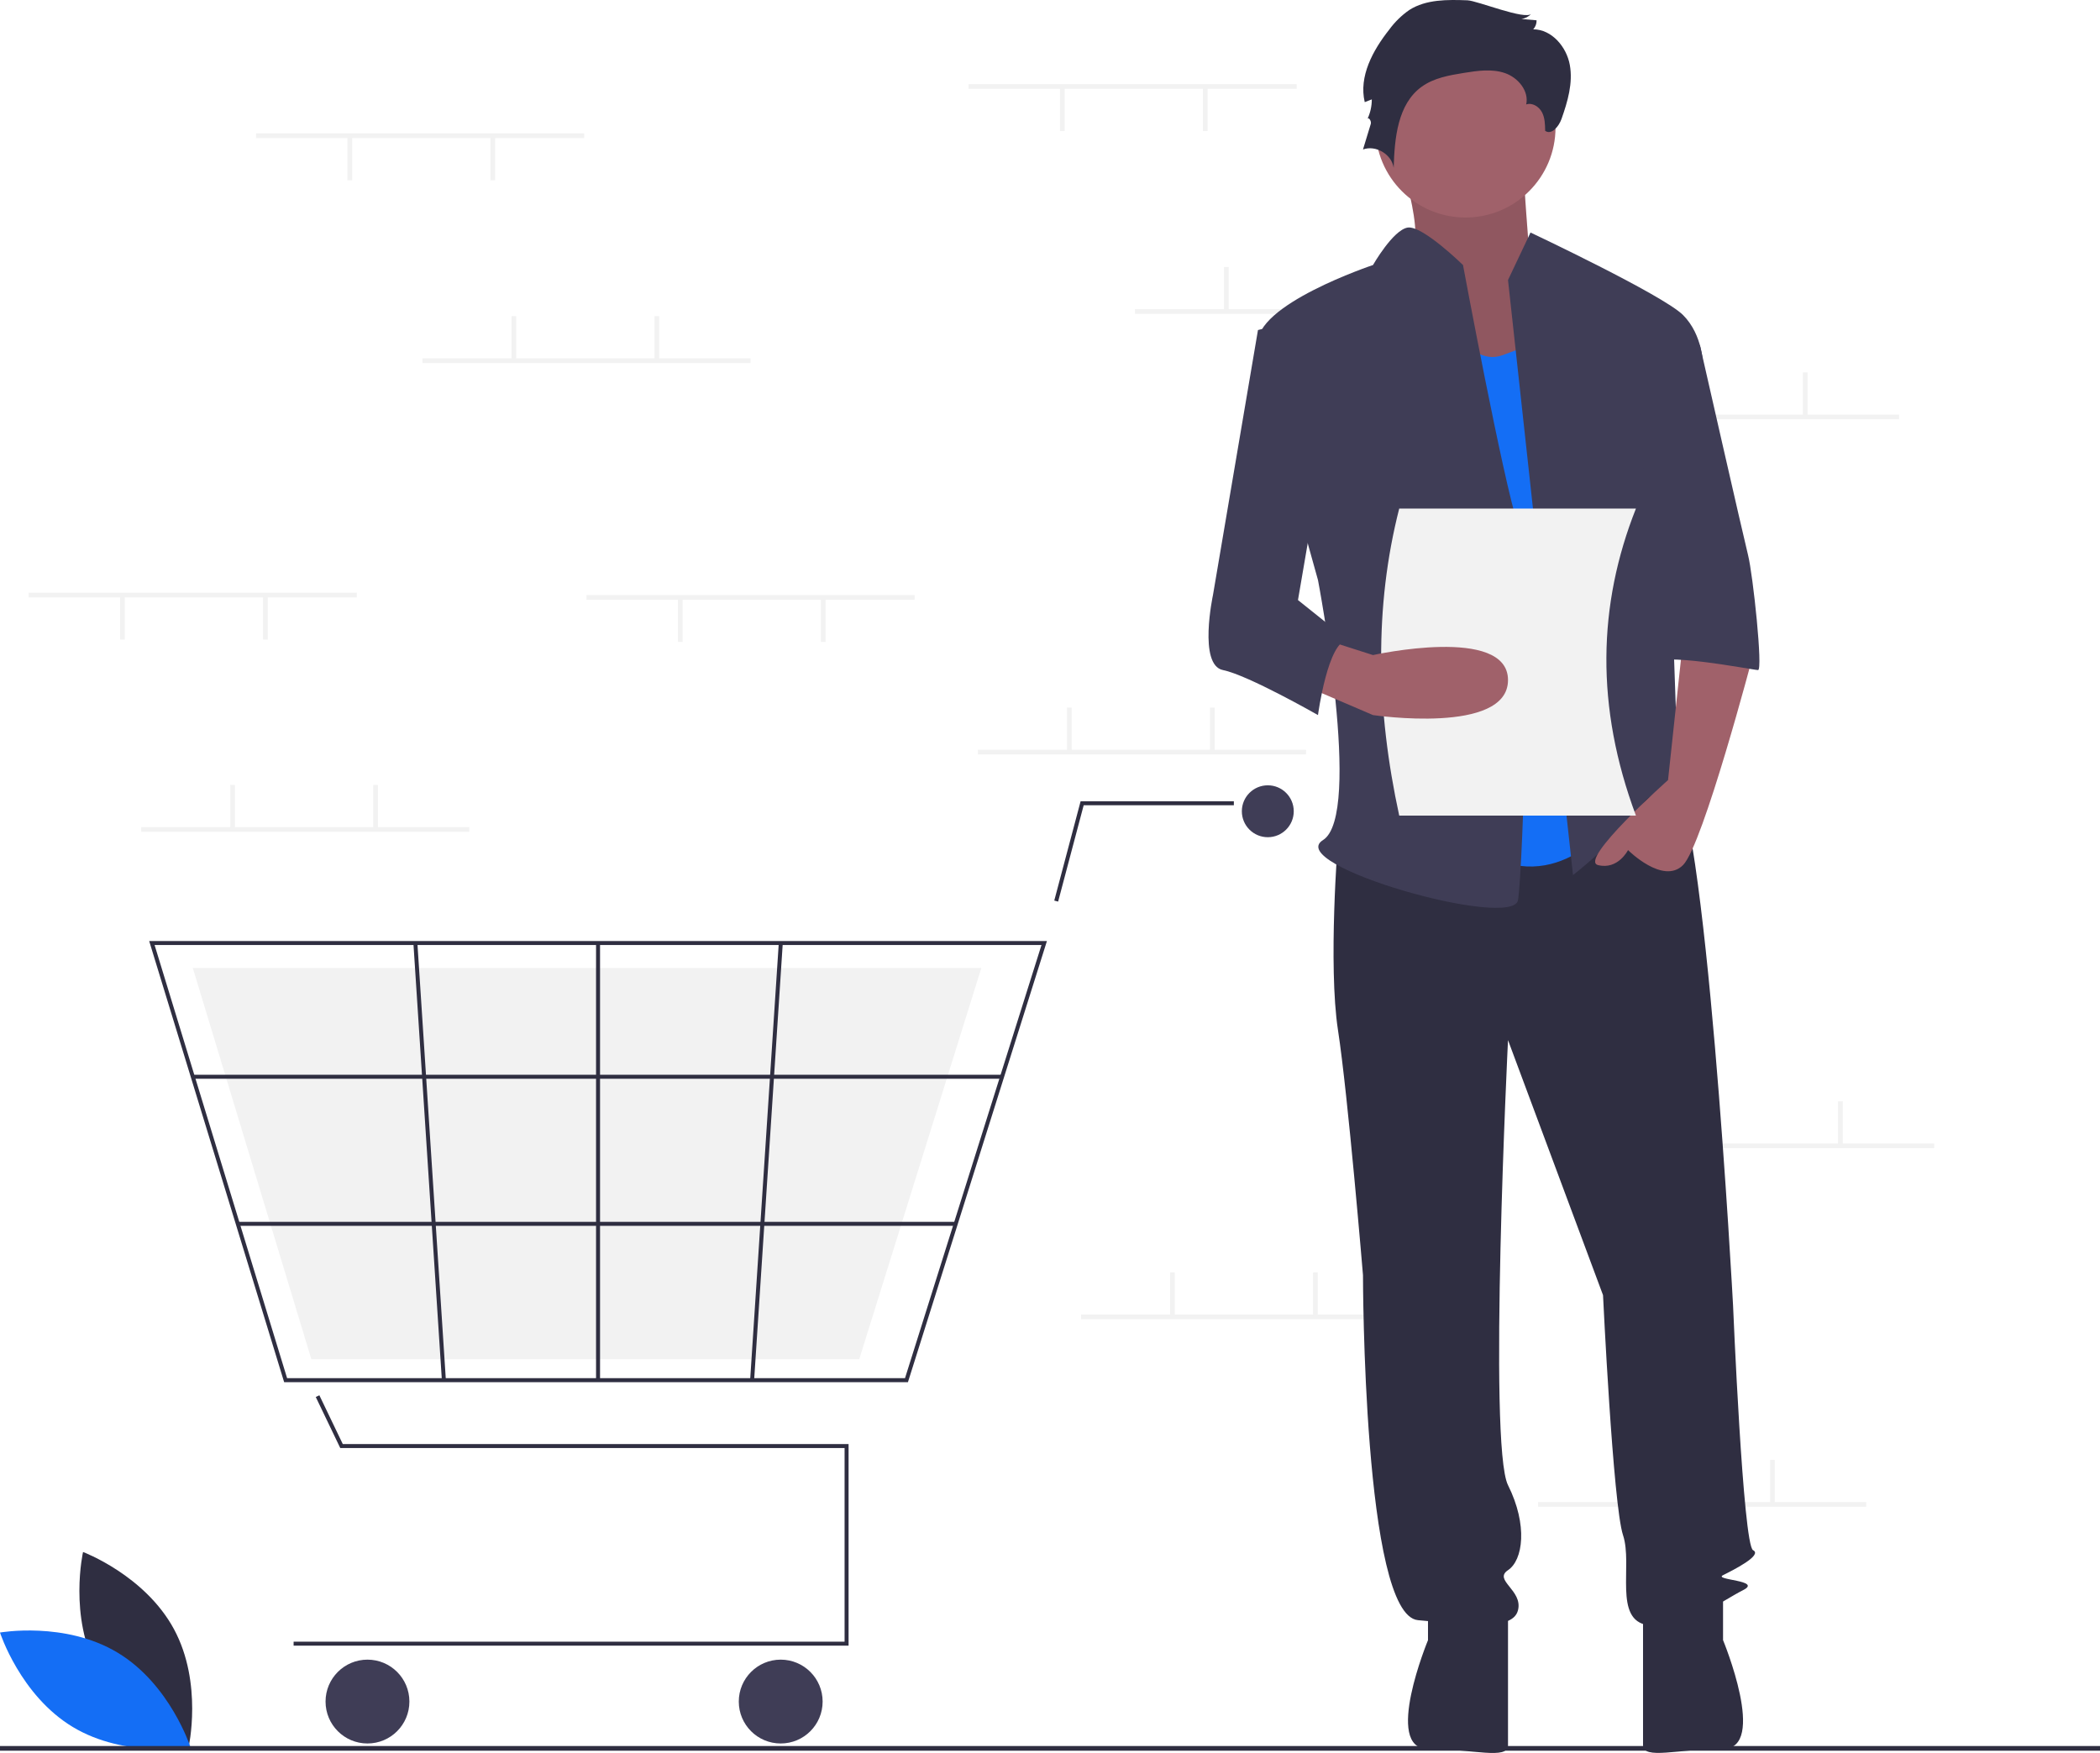
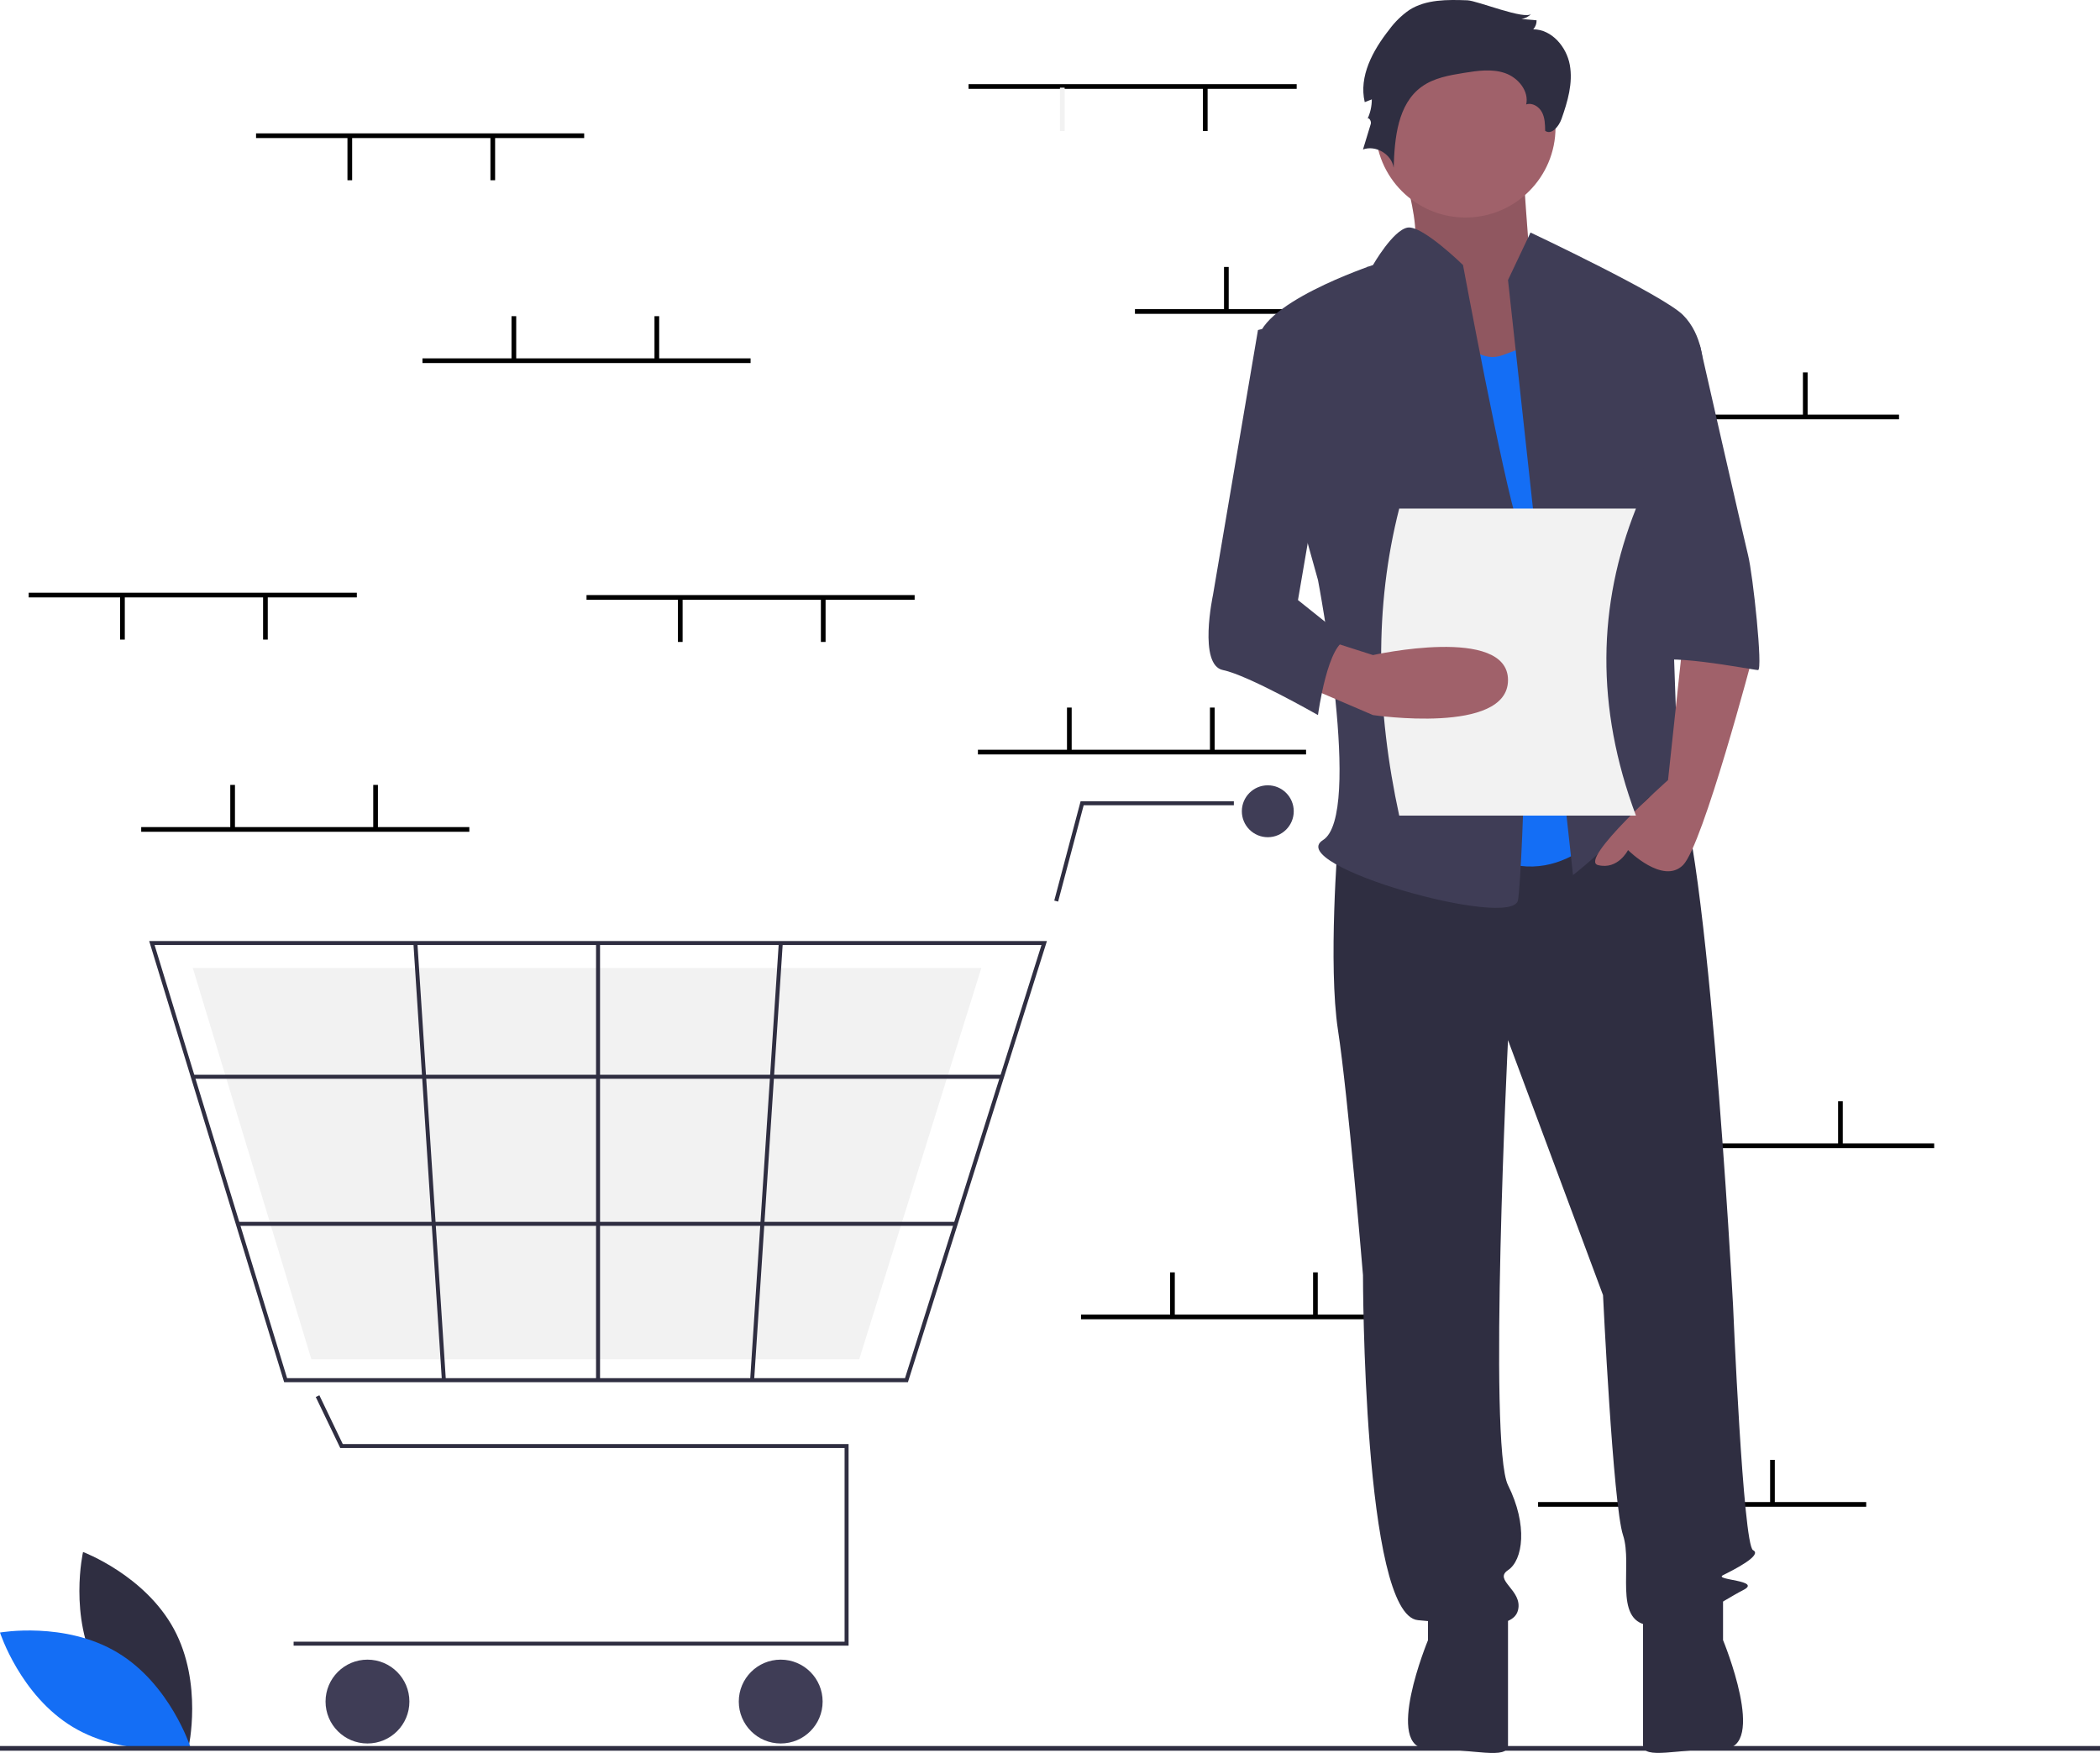
<svg xmlns="http://www.w3.org/2000/svg" width="896" height="747.971" viewBox="0 0 896 747.971" role="img" artist="Katerina Limpitsouni" source="https://undraw.co/">
  <path d="M193.634,788.752c12.428,23.049,38.806,32.944,38.806,32.944s6.227-27.475-6.201-50.524-38.806-32.944-38.806-32.944S181.206,765.703,193.634,788.752Z" transform="translate(-152 -76.01429)" fill="#2f2e41" />
  <path d="M202.177,781.169c22.438,13.5,31.08,40.314,31.08,40.314s-27.738,4.927-50.177-8.573S152,772.596,152,772.596,179.738,767.67,202.177,781.169Z" transform="translate(-152 -76.01429)" fill="#146EF5" />
-   <rect x="413.248" y="35.908" width="140" height="2" fill="#f2f2f2" />
-   <rect x="513.249" y="37.408" width="2" height="18.5" fill="#f2f2f2" />
+   <rect x="413.248" y="35.908" width="140" height="2" fill="#000" />
+   <rect x="513.249" y="37.408" width="2" height="18.5" fill="#000" />
  <rect x="452.248" y="37.408" width="2" height="18.5" fill="#f2f2f2" />
-   <rect x="484.248" y="131.908" width="140" height="2" fill="#f2f2f2" />
-   <rect x="522.249" y="113.908" width="2" height="18.5" fill="#f2f2f2" />
-   <rect x="583.249" y="113.908" width="2" height="18.5" fill="#f2f2f2" />
-   <rect x="670.249" y="176.908" width="140" height="2" fill="#f2f2f2" />
-   <rect x="708.249" y="158.908" width="2" height="18.5" fill="#f2f2f2" />
-   <rect x="769.249" y="158.908" width="2" height="18.5" fill="#f2f2f2" />
-   <rect x="656.249" y="640.908" width="140" height="2" fill="#f2f2f2" />
-   <rect x="694.249" y="622.908" width="2" height="18.5" fill="#f2f2f2" />
-   <rect x="755.249" y="622.908" width="2" height="18.5" fill="#f2f2f2" />
-   <rect x="417.248" y="319.908" width="140" height="2" fill="#f2f2f2" />
-   <rect x="455.248" y="301.908" width="2" height="18.5" fill="#f2f2f2" />
-   <rect x="516.249" y="301.908" width="2" height="18.5" fill="#f2f2f2" />
-   <rect x="461.248" y="560.908" width="140" height="2" fill="#f2f2f2" />
-   <rect x="499.248" y="542.908" width="2" height="18.5" fill="#f2f2f2" />
-   <rect x="560.249" y="542.908" width="2" height="18.5" fill="#f2f2f2" />
-   <rect x="685.249" y="487.908" width="140" height="2" fill="#f2f2f2" />
-   <rect x="723.249" y="469.908" width="2" height="18.5" fill="#f2f2f2" />
-   <rect x="784.249" y="469.908" width="2" height="18.5" fill="#f2f2f2" />
+   <rect x="484.248" y="131.908" width="140" height="2" fill="#000" />
+   <rect x="522.249" y="113.908" width="2" height="18.5" fill="#000" />
+   <rect x="583.249" y="113.908" width="2" height="18.5" fill="#000" />
+   <rect x="670.249" y="176.908" width="140" height="2" fill="#000" />
+   <rect x="708.249" y="158.908" width="2" height="18.5" fill="#000" />
+   <rect x="769.249" y="158.908" width="2" height="18.5" fill="#000" />
+   <rect x="656.249" y="640.908" width="140" height="2" fill="#000" />
+   <rect x="694.249" y="622.908" width="2" height="18.5" fill="#000" />
+   <rect x="755.249" y="622.908" width="2" height="18.5" fill="#000" />
+   <rect x="417.248" y="319.908" width="140" height="2" fill="#000" />
+   <rect x="455.248" y="301.908" width="2" height="18.5" fill="#000" />
+   <rect x="516.249" y="301.908" width="2" height="18.5" fill="#000" />
+   <rect x="461.248" y="560.908" width="140" height="2" fill="#000" />
+   <rect x="499.248" y="542.908" width="2" height="18.5" fill="#000" />
+   <rect x="560.249" y="542.908" width="2" height="18.5" fill="#000" />
+   <rect x="685.249" y="487.908" width="140" height="2" fill="#000" />
+   <rect x="723.249" y="469.908" width="2" height="18.5" fill="#000" />
+   <rect x="784.249" y="469.908" width="2" height="18.5" fill="#000" />
  <polygon points="362.06 702.184 125.274 702.184 125.274 700.481 360.356 700.481 360.356 617.861 145.18 617.861 134.727 596.084 136.263 595.347 146.252 616.157 362.06 616.157 362.06 702.184" fill="#2f2e41" />
  <circle cx="156.789" cy="726.033" r="17.887" fill="#3f3d56" />
  <circle cx="333.101" cy="726.033" r="17.887" fill="#3f3d56" />
  <circle cx="540.927" cy="346.153" r="11.073" fill="#3f3d56" />
  <path d="M539.385,665.767H273.237L215.648,477.531H598.693l-.349,1.108Zm-264.889-1.704H538.136l58.234-184.83H217.951Z" transform="translate(-152 -76.01429)" fill="#2f2e41" />
  <polygon points="366.61 579.958 132.842 579.958 82.26 413.015 418.701 413.015 418.395 413.998 366.61 579.958" fill="#f2f2f2" />
  <polygon points="451.465 384.7 449.818 384.263 461.059 341.894 526.448 341.894 526.448 343.598 462.37 343.598 451.465 384.7" fill="#2f2e41" />
  <rect x="82.258" y="458.584" width="345.293" height="1.704" fill="#2f2e41" />
  <rect x="101.459" y="521.344" width="306.319" height="1.704" fill="#2f2e41" />
  <rect x="254.314" y="402.368" width="1.704" height="186.533" fill="#2f2e41" />
  <rect x="385.557" y="570.797" width="186.929" height="1.704" transform="translate(-274.7392 936.235) rotate(-86.24919)" fill="#2f2e41" />
  <rect x="334.457" y="478.185" width="1.704" height="186.929" transform="translate(-188.4687 -52.99638) rotate(-3.729)" fill="#2f2e41" />
  <rect y="745" width="896" height="2" fill="#2f2e41" />
  <path d="M747.411,137.89s14.618,41.606,5.622,48.007S783.394,244.573,783.394,244.573l47.229-12.802-25.863-43.74s-3.373-43.74-3.373-50.141S747.411,137.89,747.411,137.89Z" transform="translate(-152 -76.01429)" fill="#a0616a" />
  <path d="M747.411,137.89s14.618,41.606,5.622,48.007S783.394,244.573,783.394,244.573l47.229-12.802-25.863-43.74s-3.373-43.74-3.373-50.141S747.411,137.89,747.411,137.89Z" transform="translate(-152 -76.01429)" opacity="0.1" />
  <path d="M722.874,434.468s-4.267,53.341,0,81.079,10.668,104.549,10.668,104.549,0,145.089,23.47,147.222,40.539,4.267,42.673-4.267-10.668-12.802-4.267-17.069,8.535-19.203,0-36.272,0-189.895,0-189.895l40.539,108.816s4.267,89.614,8.535,102.415-4.267,36.272,10.668,38.406,32.005-10.668,40.539-14.936-12.802-4.267-8.535-6.401,17.069-8.535,12.802-10.668-8.535-104.549-8.535-104.549S879.697,414.199,864.762,405.664s-24.537,6.166-24.537,6.166Z" transform="translate(-152 -76.01429)" fill="#2f2e41" />
  <path d="M761.279,758.784v17.069s-19.203,46.399,0,46.399,34.138,4.808,34.138-1.593V763.051Z" transform="translate(-152 -76.01429)" fill="#2f2e41" />
  <path d="M887.165,758.754v17.069s19.203,46.399,0,46.399-34.138,4.808-34.138-1.593V763.021Z" transform="translate(-152 -76.01429)" fill="#2f2e41" />
  <circle cx="625.282" cy="54.408" r="38.406" fill="#a0616a" />
  <path d="M765.547,201.9s10.668,32.005,27.738,25.604l17.069-6.401L840.225,425.934s-23.47,34.138-57.609,12.802S765.547,201.9,765.547,201.9Z" transform="translate(-152 -76.01429)" fill="#146EF5" />
  <path d="M795.418,195.499l9.601-20.27s56.542,26.671,65.076,35.205,8.535,21.337,8.535,21.337l-14.936,53.341s4.267,117.351,4.267,121.618,14.936,27.738,4.267,19.203-12.802-17.069-21.337-4.267-27.738,27.738-27.738,27.738Z" transform="translate(-152 -76.01429)" fill="#3f3d56" />
  <path d="M870.096,349.122l-6.401,59.742s-38.406,34.138-29.871,36.272,12.802-6.401,12.802-6.401,14.936,14.936,23.47,6.401S899.967,355.523,899.967,355.523Z" transform="translate(-152 -76.01429)" fill="#a0616a" />
  <path d="M778.1,76.144c-8.514-.304-17.625-.455-24.804,4.133a36.313,36.313,0,0,0-8.572,8.392c-6.992,8.838-13.033,19.959-10.436,30.925l3.016-1.176a19.751,19.751,0,0,1-1.905,8.463c.425-1.235,1.847.762,1.466,2.011L733.543,139.792c5.462-2.002,12.257,2.052,13.088,7.81.38-12.661,1.693-27.18,11.964-34.593,5.18-3.739,11.735-4.88,18.042-5.894,5.818-.935,11.918-1.827,17.491.089s10.319,7.615,9.055,13.371c2.57-.885,5.444.906,6.713,3.309s1.337,5.237,1.375,7.955c2.739,1.936,5.856-1.908,6.973-5.071,2.62-7.424,4.949-15.327,3.538-23.073s-7.723-15.148-15.596-15.174a5.467,5.467,0,0,0,1.422-3.849l-6.489-.548a7.172,7.172,0,0,0,4.286-2.26C802.798,84.731,782.313,76.295,778.1,76.144Z" transform="translate(-152 -76.01429)" fill="#2f2e41" />
  <path d="M776.215,189.098s-17.369-17.021-23.62-15.978S737.809,189.098,737.809,189.098s-51.208,17.069-49.074,34.138S714.339,323.518,714.339,323.518s19.203,100.282,2.134,110.95,81.079,38.406,83.213,25.604,6.401-140.821,0-160.024S776.215,189.098,776.215,189.098Z" transform="translate(-152 -76.01429)" fill="#3f3d56" />
  <path d="M850.893,223.236h26.383S895.7,304.315,897.833,312.85s6.401,49.074,4.267,49.074-44.807-8.535-44.807-2.134Z" transform="translate(-152 -76.01429)" fill="#3f3d56" />
  <path d="M850,424.014H749c-9.856-45.34-10.68-89.146,0-131H850C833.701,334.115,832.682,377.621,850,424.014Z" transform="translate(-152 -76.01429)" fill="#f2f2f2" />
  <path d="M707.938,368.325,737.809,381.127s57.609,8.535,57.609-14.936-57.609-10.668-57.609-10.668L718.605,349.383Z" transform="translate(-152 -76.01429)" fill="#a0616a" />
  <path d="M714.339,210.435l-25.604,6.401L669.532,329.919s-6.401,29.871,4.267,32.005S714.339,381.127,714.339,381.127s4.267-32.005,12.802-32.005L705.804,332.053,718.606,257.375Z" transform="translate(-152 -76.01429)" fill="#3f3d56" />
-   <rect x="60.248" y="352.908" width="140" height="2" fill="#f2f2f2" />
-   <rect x="98.249" y="334.908" width="2" height="18.5" fill="#f2f2f2" />
-   <rect x="159.249" y="334.908" width="2" height="18.5" fill="#f2f2f2" />
-   <rect x="109.249" y="56.908" width="140" height="2" fill="#f2f2f2" />
-   <rect x="209.249" y="58.408" width="2" height="18.5" fill="#f2f2f2" />
-   <rect x="148.249" y="58.408" width="2" height="18.5" fill="#f2f2f2" />
-   <rect x="250.249" y="253.908" width="140" height="2" fill="#f2f2f2" />
-   <rect x="350.248" y="255.408" width="2" height="18.5" fill="#f2f2f2" />
-   <rect x="289.248" y="255.408" width="2" height="18.5" fill="#f2f2f2" />
-   <rect x="12.248" y="252.908" width="140" height="2" fill="#f2f2f2" />
-   <rect x="112.249" y="254.408" width="2" height="18.5" fill="#f2f2f2" />
-   <rect x="51.248" y="254.408" width="2" height="18.5" fill="#f2f2f2" />
-   <rect x="180.249" y="152.908" width="140" height="2" fill="#f2f2f2" />
-   <rect x="218.249" y="134.908" width="2" height="18.5" fill="#f2f2f2" />
-   <rect x="279.248" y="134.908" width="2" height="18.5" fill="#f2f2f2" />
+   <rect x="60.248" y="352.908" width="140" height="2" fill="#000" />
+   <rect x="98.249" y="334.908" width="2" height="18.5" fill="#000" />
+   <rect x="159.249" y="334.908" width="2" height="18.5" fill="#000" />
+   <rect x="109.249" y="56.908" width="140" height="2" fill="#000" />
+   <rect x="209.249" y="58.408" width="2" height="18.5" fill="#000" />
+   <rect x="148.249" y="58.408" width="2" height="18.5" fill="#000" />
+   <rect x="250.249" y="253.908" width="140" height="2" fill="#000" />
+   <rect x="350.248" y="255.408" width="2" height="18.5" fill="#000" />
+   <rect x="289.248" y="255.408" width="2" height="18.5" fill="#000" />
+   <rect x="12.248" y="252.908" width="140" height="2" fill="#000" />
+   <rect x="112.249" y="254.408" width="2" height="18.5" fill="#000" />
+   <rect x="51.248" y="254.408" width="2" height="18.5" fill="#000" />
+   <rect x="180.249" y="152.908" width="140" height="2" fill="#000" />
+   <rect x="218.249" y="134.908" width="2" height="18.5" fill="#000" />
+   <rect x="279.248" y="134.908" width="2" height="18.5" fill="#000" />
</svg>
